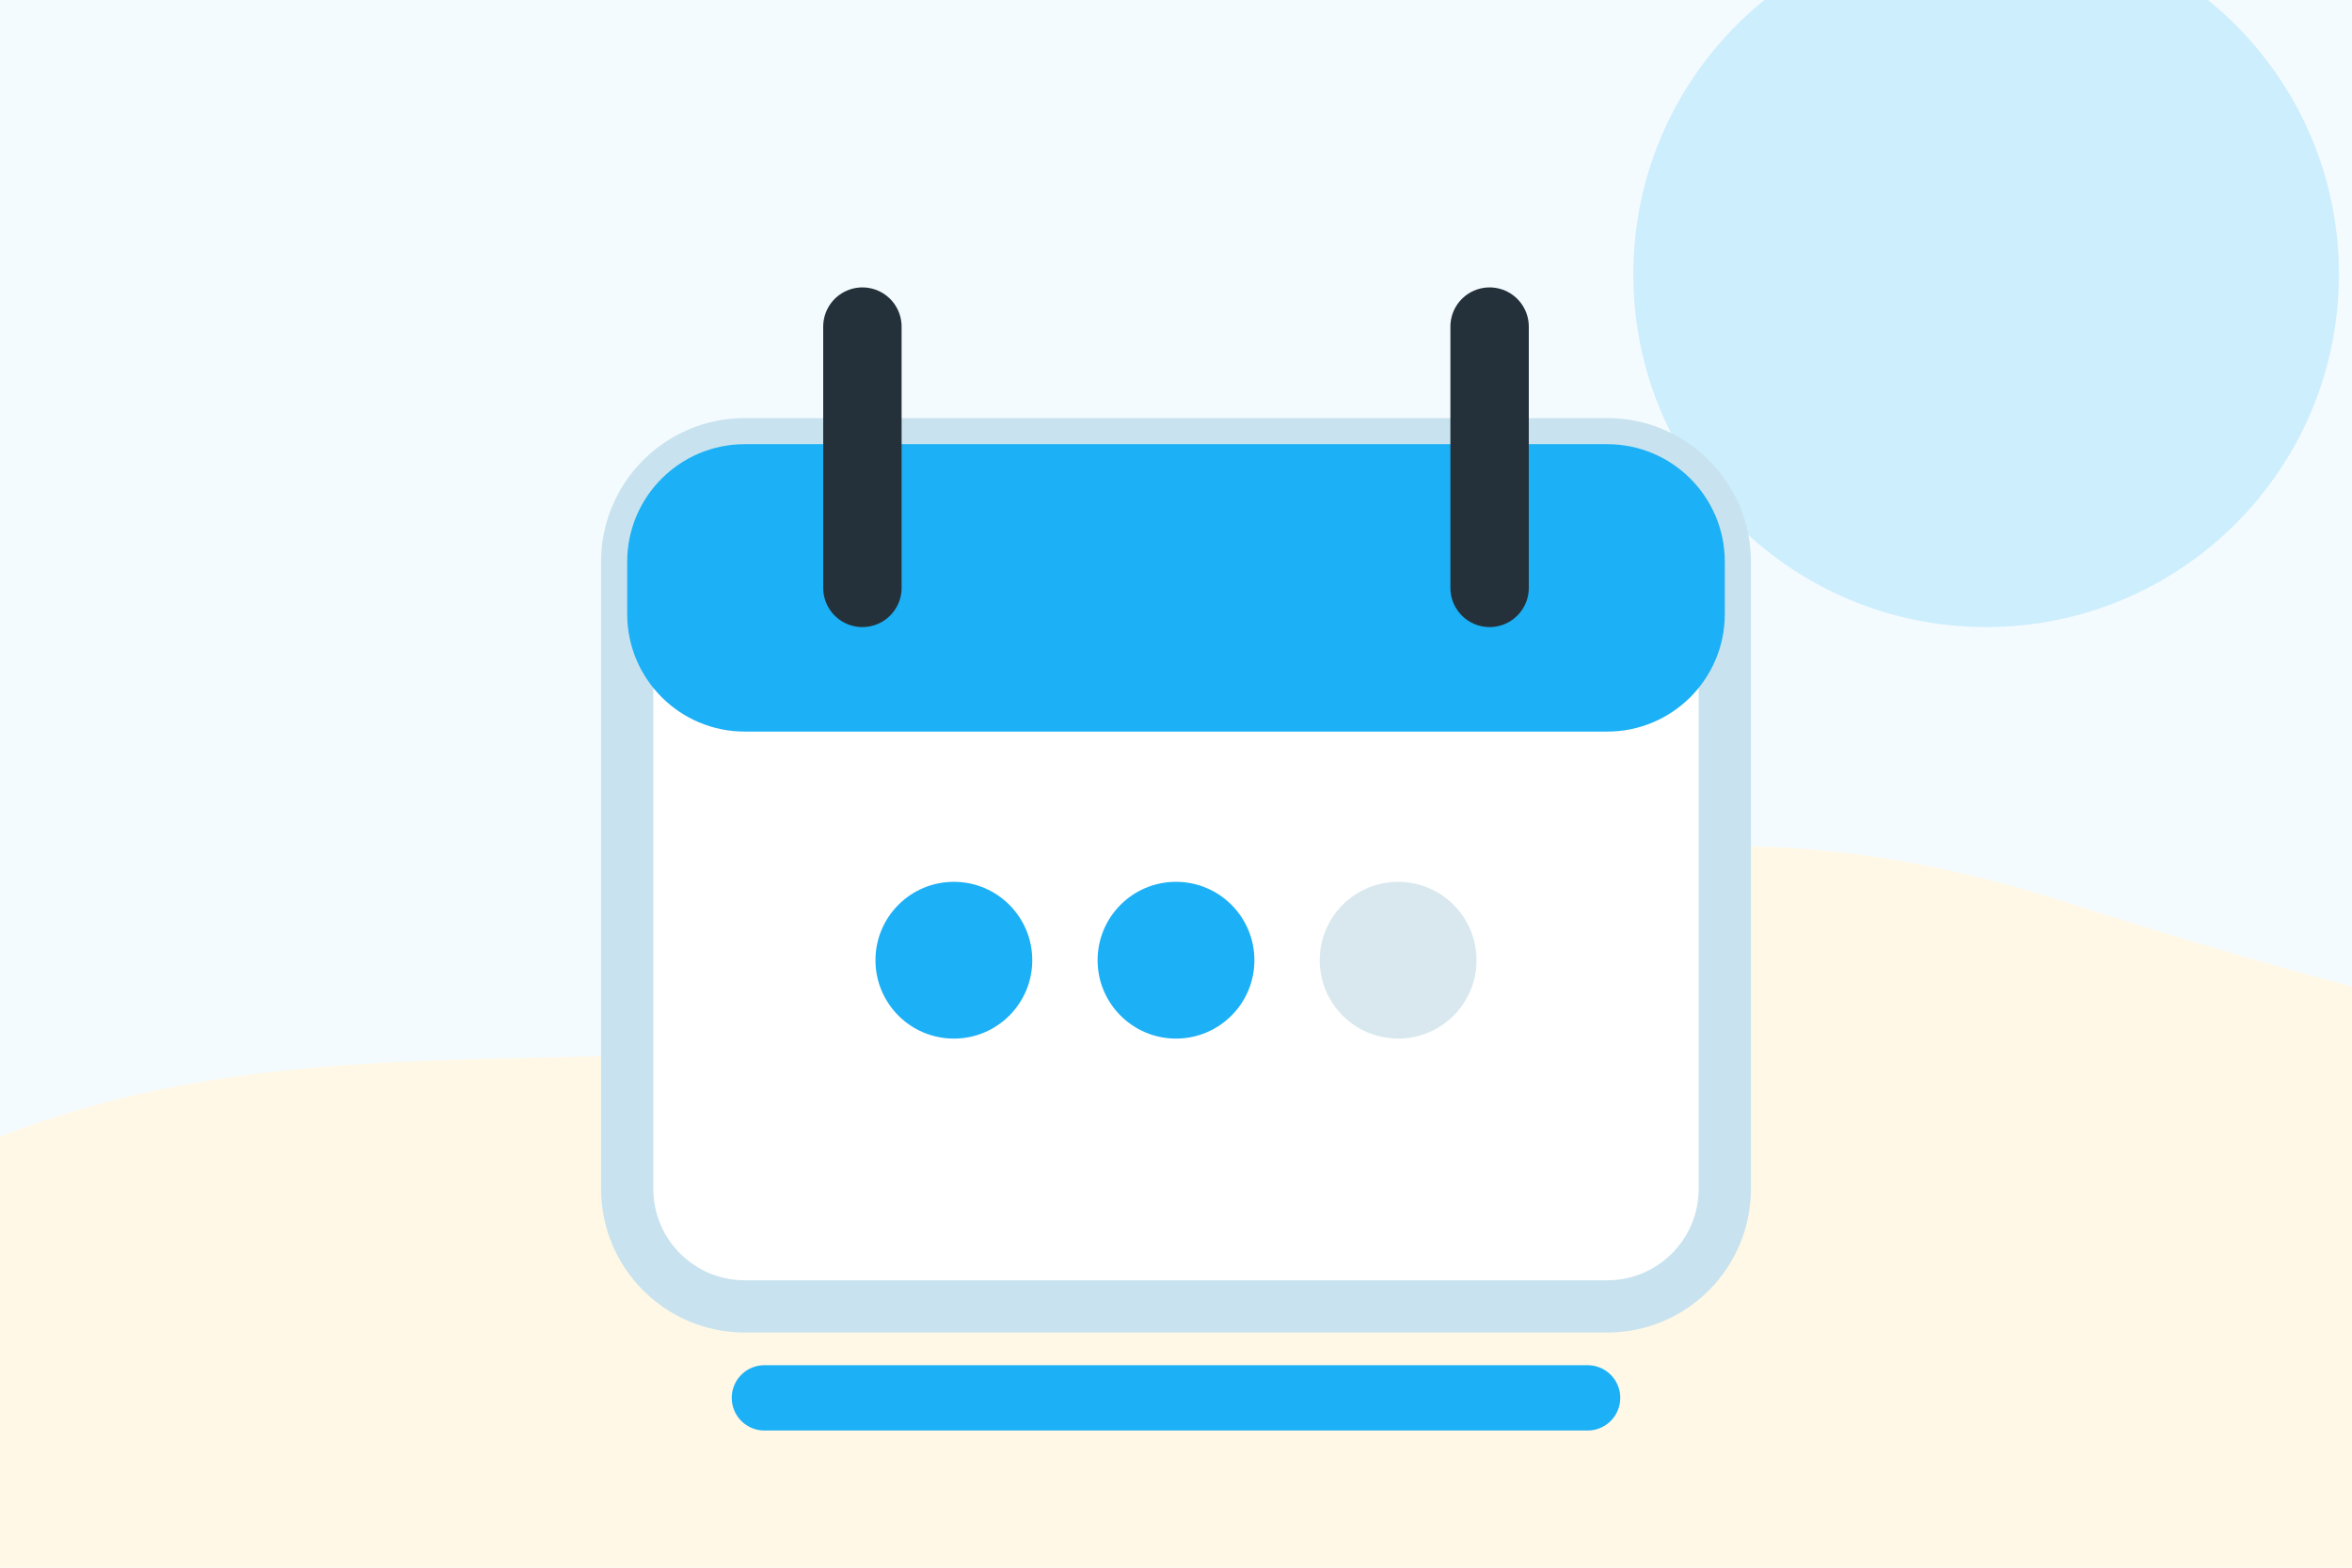
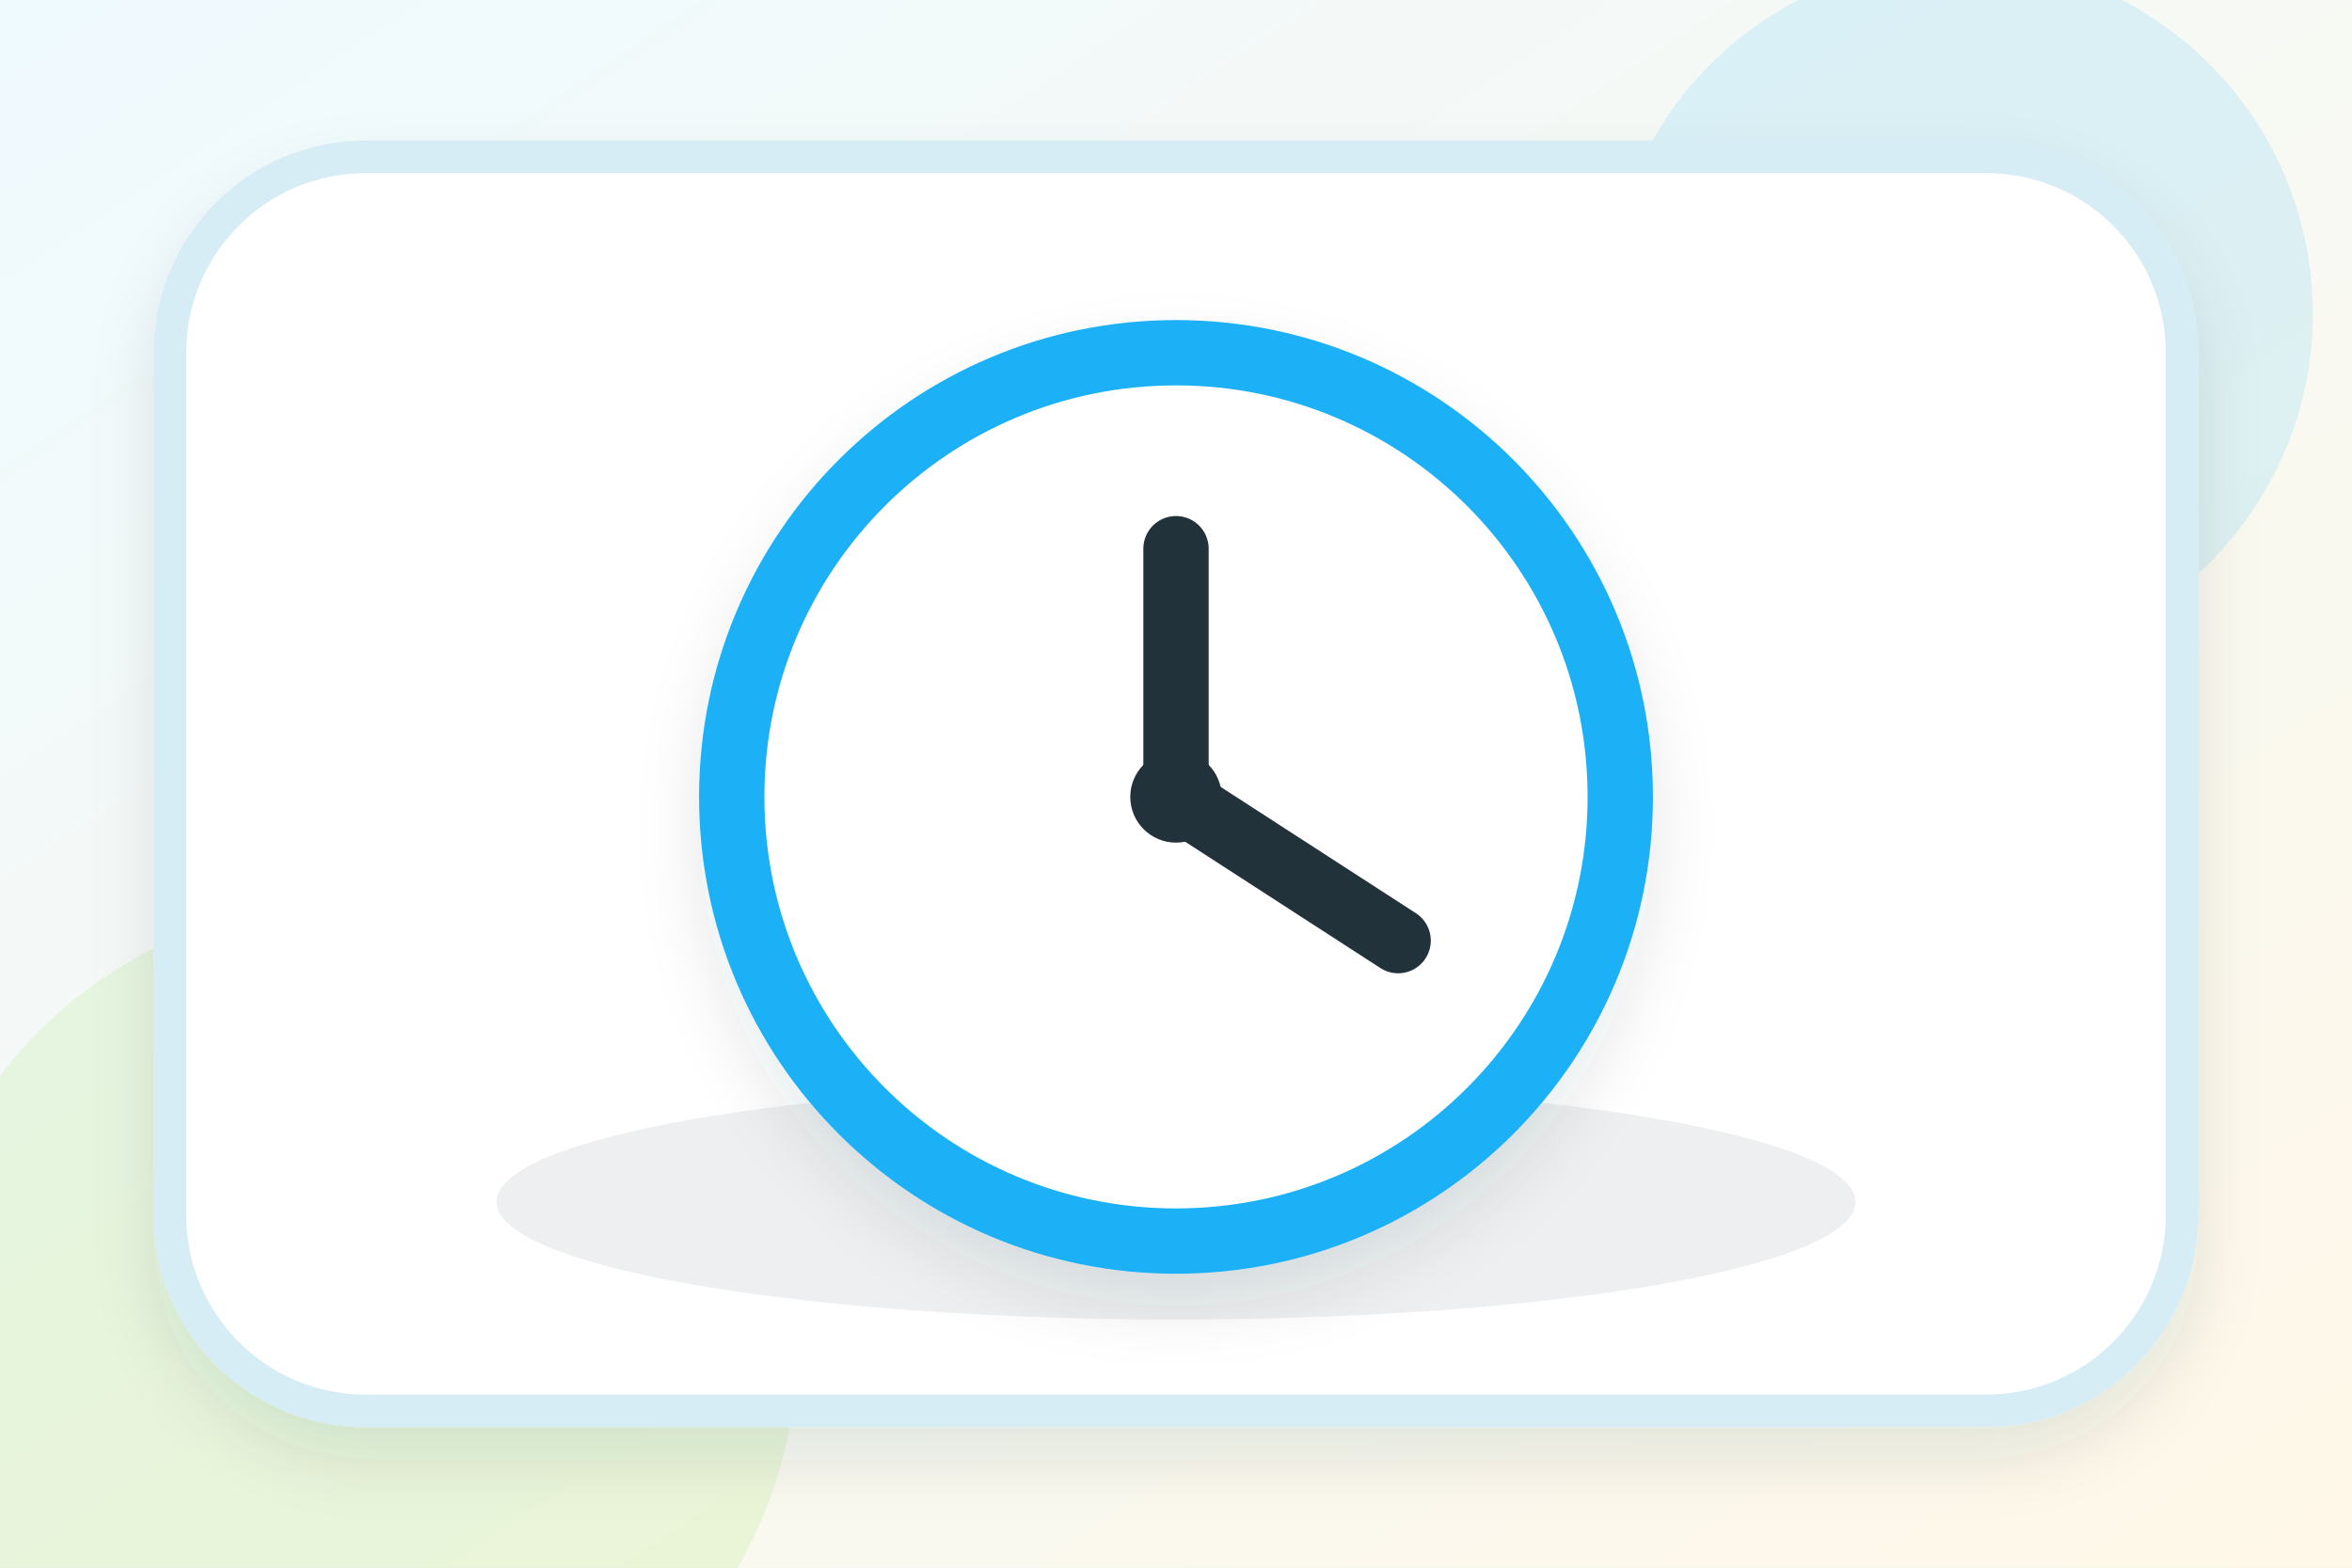
<svg xmlns="http://www.w3.org/2000/svg" viewBox="0 0 360 240" role="img" aria-labelledby="title desc">
-   <rect width="360" height="240" rx="0" fill="#f4fbff" />
-   <circle cx="304" cy="42" r="54" fill="#1cb0f6" opacity="0.18" />
-   <path d="M0 174c46-18 92-8 138-16 72-13 106-44 181-19 25 8 41 12 41 12v89H0z" fill="#fff8e7" />
-   <rect x="96" y="68" width="168" height="132" rx="18" fill="#fff" stroke="#c8e3ef" stroke-width="8" />
-   <rect x="96" y="68" width="168" height="44" rx="18" fill="#1cb0f6" />
-   <path d="M132 50v40M228 50v40" stroke="#24313a" stroke-width="12" stroke-linecap="round" />
-   <circle cx="146" cy="147" r="12" fill="#1cb0f6" />
-   <circle cx="180" cy="147" r="12" fill="#1cb0f6" />
-   <circle cx="214" cy="147" r="12" fill="#d9e8ee" />
-   <path d="M117 214h126" stroke="#1cb0f6" stroke-width="10" stroke-linecap="round" />
+   <defs>
+     <linearGradient id="w-bg" x1="0" y1="0" x2="1" y2="1">
+       <stop offset="0" stop-color="#effaff" />
+       <stop offset="1" stop-color="#fff8e8" />
+     </linearGradient>
+     <linearGradient id="w-blue" x1="0" y1="0" x2="1" y2="1">
+       <stop offset="0" stop-color="#6bd3ff" />
+       <stop offset="1" stop-color="#1cb0f6" />
+     </linearGradient>
+     <linearGradient id="w-green" x1="0" y1="0" x2="1" y2="1">
+       <stop offset="0" stop-color="#a7ea4e" />
+       <stop offset="1" stop-color="#58cc02" />
+     </linearGradient>
+     <linearGradient id="w-gold" x1="0" y1="0" x2="1" y2="1">
+       <stop offset="0" stop-color="#ffe37a" />
+       <stop offset="1" stop-color="#ffc800" />
+     </linearGradient>
+     <filter id="w-shadow" x="-20%" y="-20%" width="140%" height="150%">
+       <feDropShadow dx="0" dy="10" stdDeviation="10" flood-color="#24313a" flood-opacity="0.16" />
+     </filter>
+     <filter id="w-soft" x="-20%" y="-20%" width="140%" height="140%">
+       <feDropShadow dx="0" dy="5" stdDeviation="5" flood-color="#24313a" flood-opacity="0.10" />
+     </filter>
+   </defs>
+   <rect width="360" height="240" fill="url(#w-bg)" />
+   <circle cx="300" cy="48" r="54" fill="#1cb0f6" opacity="0.13" />
+   <circle cx="54" cy="206" r="68" fill="#58cc02" opacity="0.10" />
+   <rect x="26" y="24" width="308" height="192" rx="30" fill="#fff" stroke="#d7edf5" stroke-width="5" filter="url(#w-soft)" />
+   <ellipse cx="180" cy="184" rx="104" ry="18" fill="#24313a" opacity="0.08" />
+   <g transform="translate(180 122)" filter="url(#w-soft)">
+     <circle r="68" fill="#fff" stroke="#1cb0f6" stroke-width="10" />
+     <path d="M0 0V-38M0 0l34 22" stroke="#24313a" stroke-width="10" stroke-linecap="round" />
+     <circle r="7" fill="#24313a" />
+   </g>
</svg>
